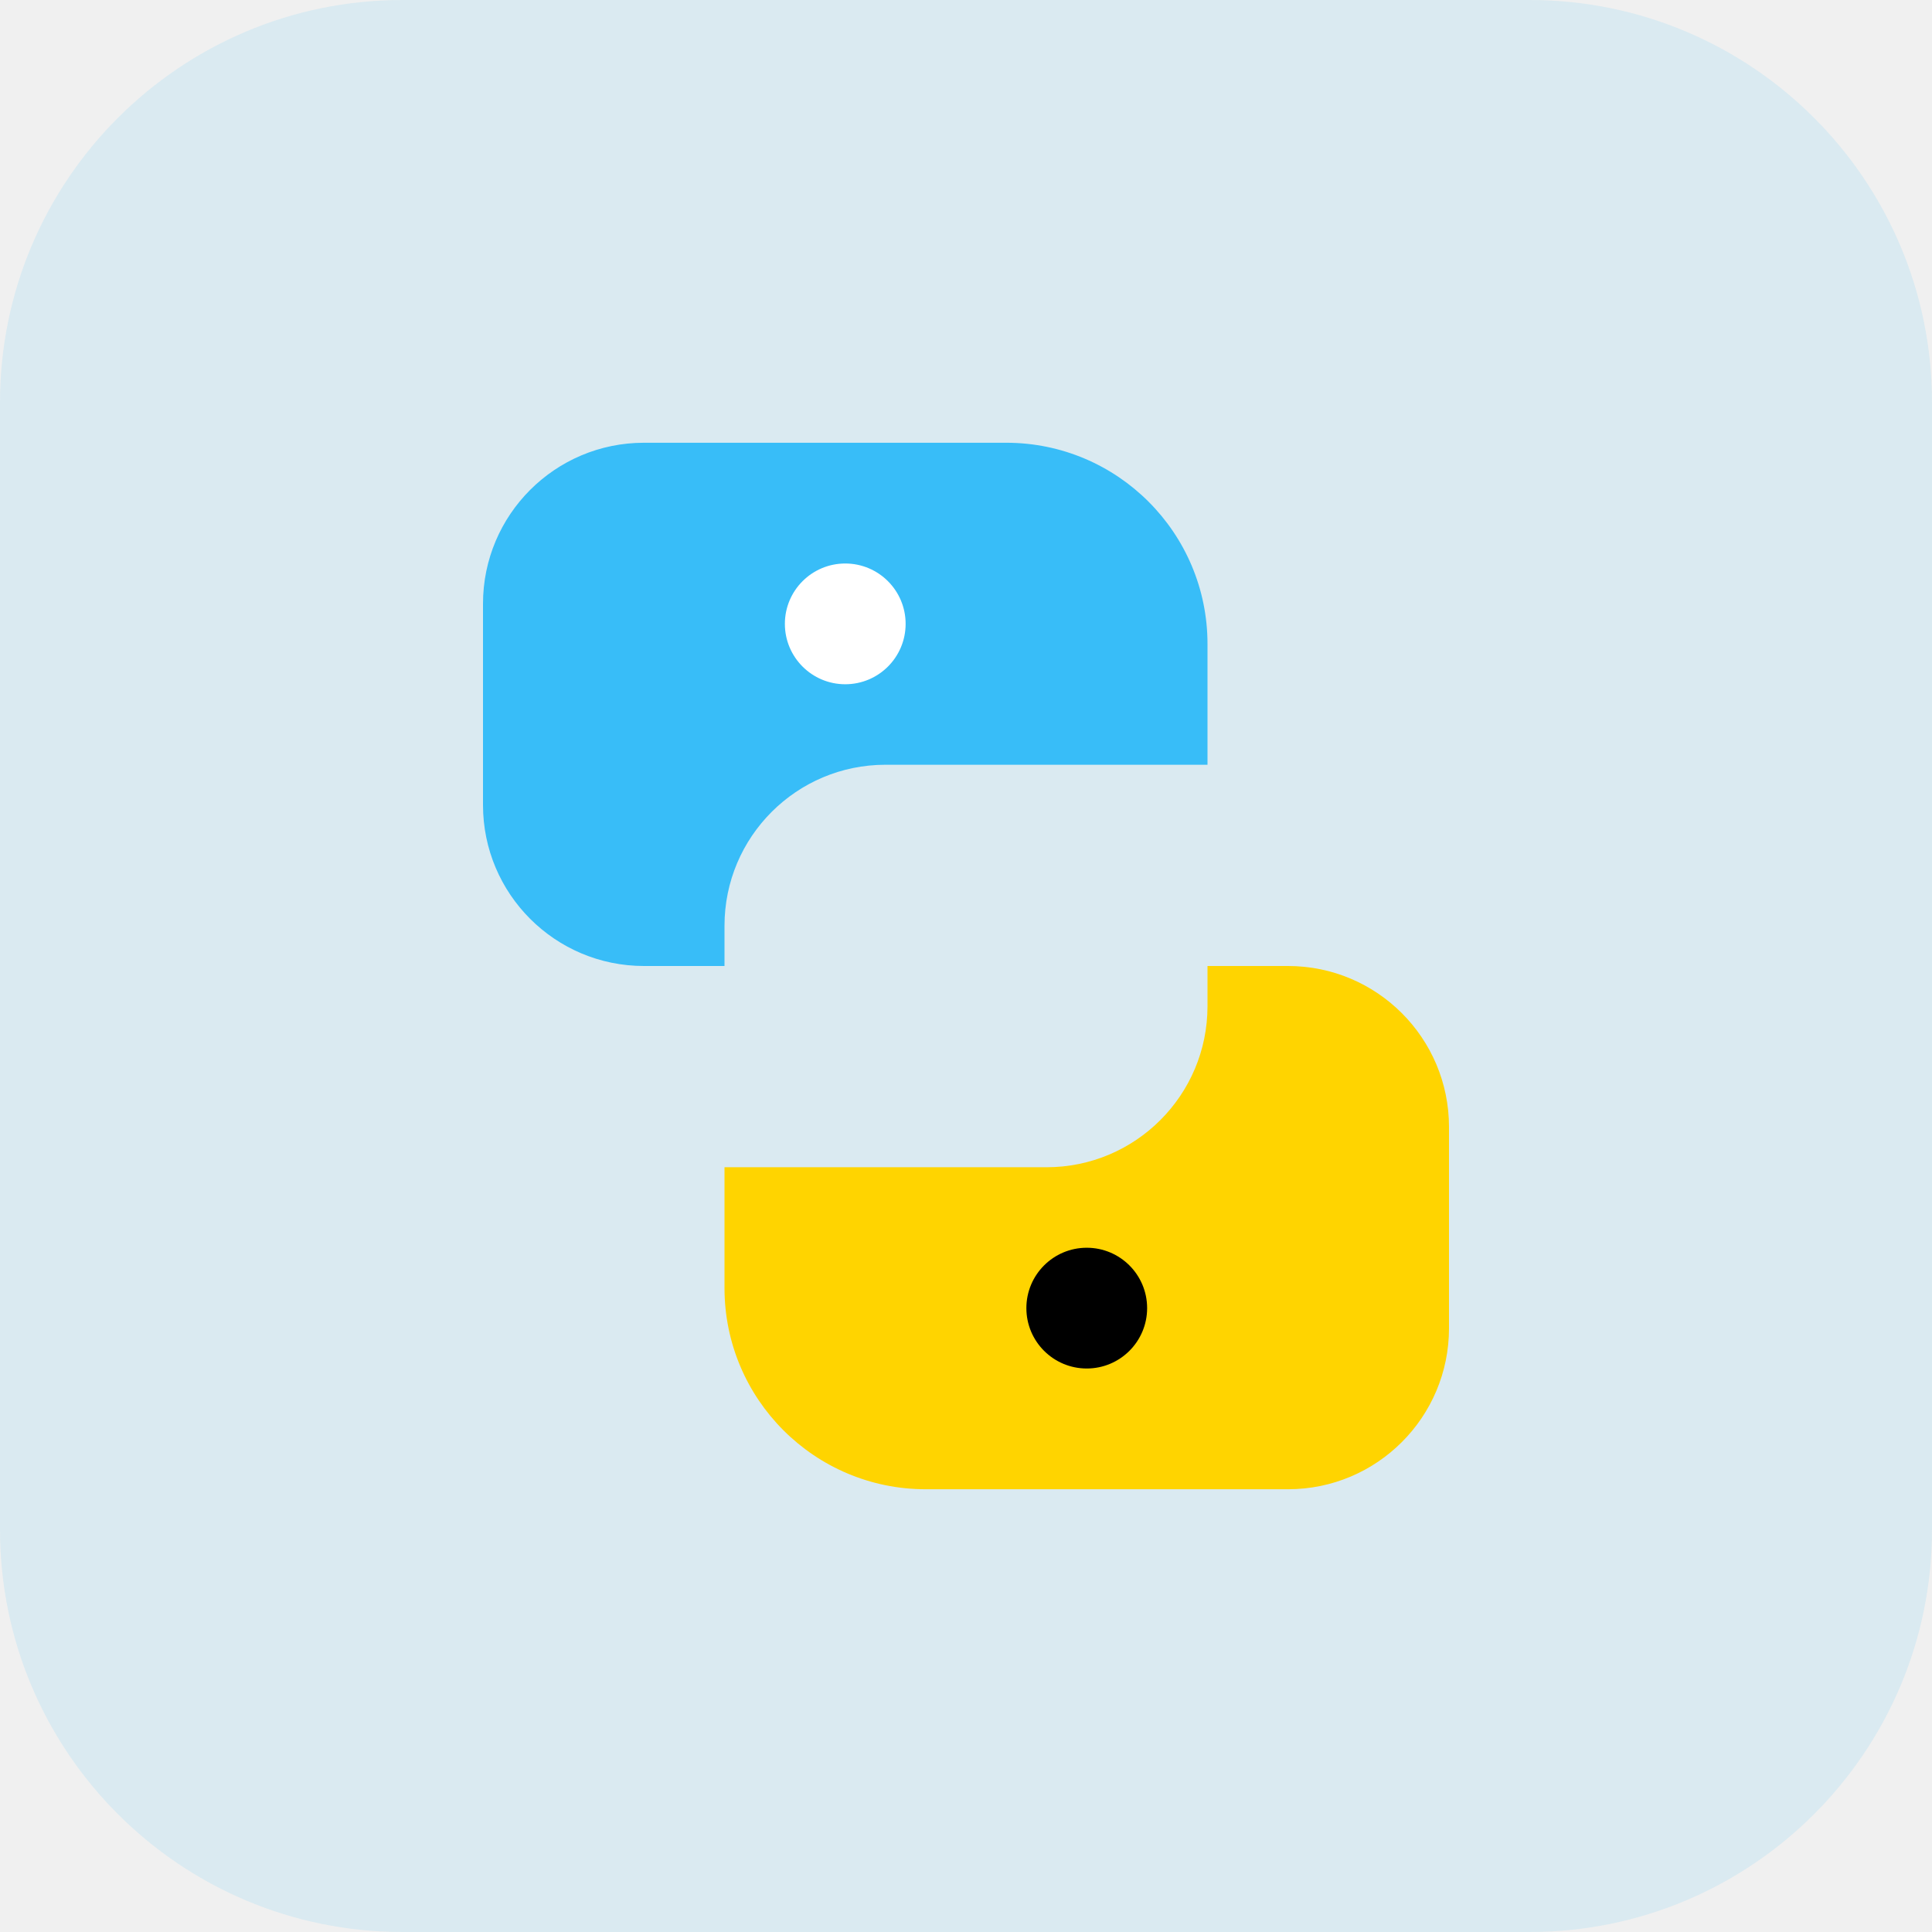
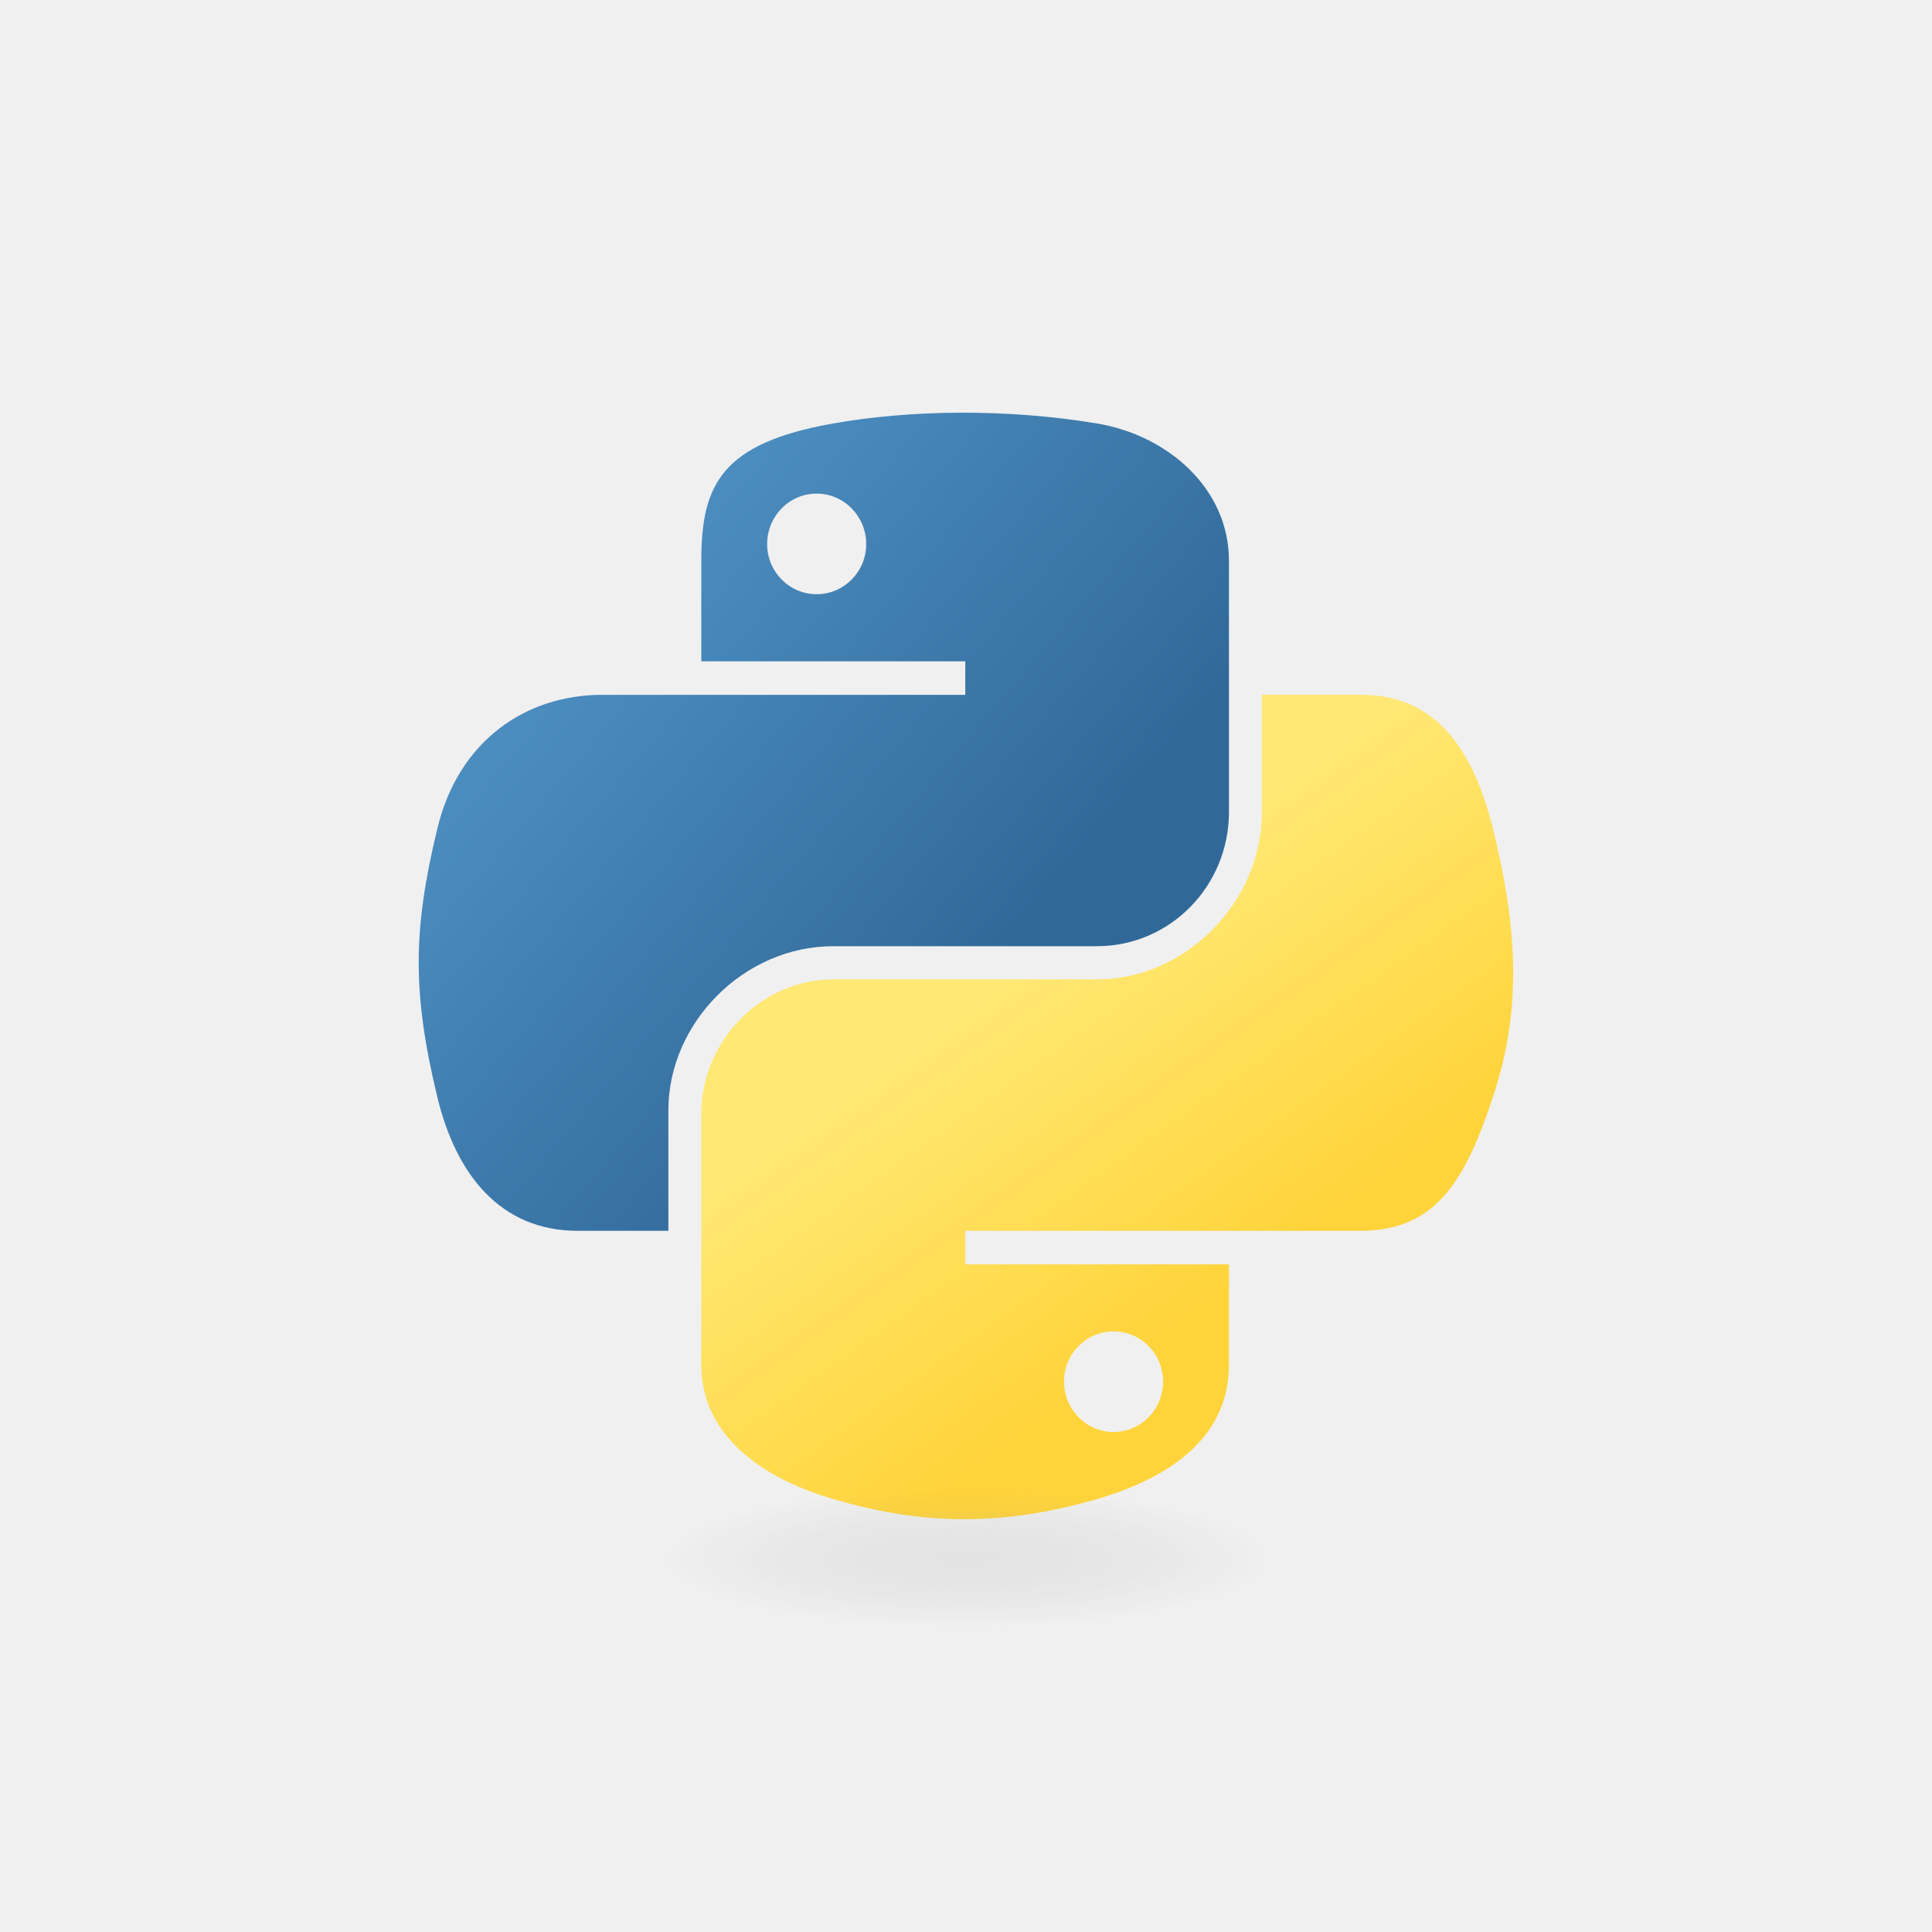
<svg xmlns="http://www.w3.org/2000/svg" viewBox="0 0 48 48" fill="none">
-   <rect width="48" height="48" rx="10" fill="rgba(56, 189, 248, 0.12)" />
-   <path d="M18 11h7a5 5 0 0 1 5 5v3h-8a4 4 0 0 0-4 4v1H16a4 4 0 0 1-4-4v-5a4 4 0 0 1 4-4h2z" fill="#38bdf8" />
-   <circle cx="21" cy="15.5" r="1.5" fill="#ffffff" />
-   <path d="M30 37h-7a5 5 0 0 1-5-5v-3h8a4 4 0 0 0 4-4v-1h2a4 4 0 0 1 4 4v5a4 4 0 0 1-4 4h-2z" fill="#ffd400" />
-   <circle cx="27" cy="32.5" r="1.5" fill="#000000" />
+   <g transform="translate(7.00, 7.00) scale(0.2656)">
+     <linearGradient id="python-original-a" gradientUnits="userSpaceOnUse" x1="70.252" y1="1237.476" x2="170.659" y2="1151.089" gradientTransform="matrix(.563 0 0 -.568 -29.215 707.817)">
+       <stop offset="0" stop-color="#5A9FD4" />
+       <stop offset="1" stop-color="#306998" />
+     </linearGradient>
+     <linearGradient id="python-original-b" gradientUnits="userSpaceOnUse" x1="209.474" y1="1098.811" x2="173.62" y2="1149.537" gradientTransform="matrix(.563 0 0 -.568 -29.215 707.817)">
+       <stop offset="0" stop-color="#FFD43B" />
+       <stop offset="1" stop-color="#FFE873" />
+     </linearGradient>
+     <path fill="url(#python-original-a)" d="M63.391 1.988c-4.222.02-8.252.379-11.8 1.007-10.45 1.846-12.346 5.71-12.346 12.837v9.411h24.693v3.137H29.977c-7.176 0-13.46 4.313-15.426 12.521-2.268 9.405-2.368 15.275 0 25.096 1.755 7.311 5.947 12.519 13.124 12.519h8.491V67.234c0-8.151 7.051-15.34 15.426-15.34h24.665c6.866 0 12.346-5.654 12.346-12.548V15.833c0-6.693-5.646-11.72-12.346-12.837-4.244-.706-8.645-1.027-12.866-1.008zM50.037 9.557c2.55 0 4.634 2.117 4.634 4.721 0 2.593-2.083 4.69-4.634 4.69-2.56 0-4.633-2.097-4.633-4.69-.001-2.604 2.073-4.721 4.633-4.721z" transform="translate(0 10.26)" />
+     <path fill="url(#python-original-b)" d="M91.682 28.38v10.966c0 8.5-7.208 15.655-15.426 15.655H51.591c-6.756 0-12.346 5.783-12.346 12.549v23.515c0 6.691 5.818 10.628 12.346 12.547 7.816 2.297 15.312 2.713 24.665 0 6.216-1.801 12.346-5.423 12.346-12.547v-9.412H63.938v-3.138h37.012c7.176 0 9.852-5.005 12.348-12.519 2.578-7.735 2.467-15.174 0-25.096-1.774-7.145-5.161-12.521-12.348-12.521h-9.268zM77.809 87.927c2.561 0 4.634 2.097 4.634 4.692 0 2.602-2.074 4.719-4.634 4.719-2.55 0-4.633-2.117-4.633-4.719 0-2.595 2.083-4.692 4.633-4.692z" transform="translate(0 10.26)" />
+     <radialGradient id="python-original-c" cx="1825.678" cy="444.45" r="26.743" gradientTransform="matrix(0 -.24 -1.055 0 532.979 557.576)" gradientUnits="userSpaceOnUse">
+       <stop offset="0" stop-color="#B8B8B8" stop-opacity=".498" />
+       <stop offset="1" stop-color="#7F7F7F" stop-opacity="0" />
+     </radialGradient>
+     <path opacity=".444" fill="url(#python-original-c)" d="M97.309 119.597c0 3.543-14.816 6.416-33.091 6.416-18.276 0-33.092-2.873-33.092-6.416 0-3.544 14.815-6.417 33.092-6.417 18.275 0 33.091 2.872 33.091 6.417z" />
+   </g>
</svg>
